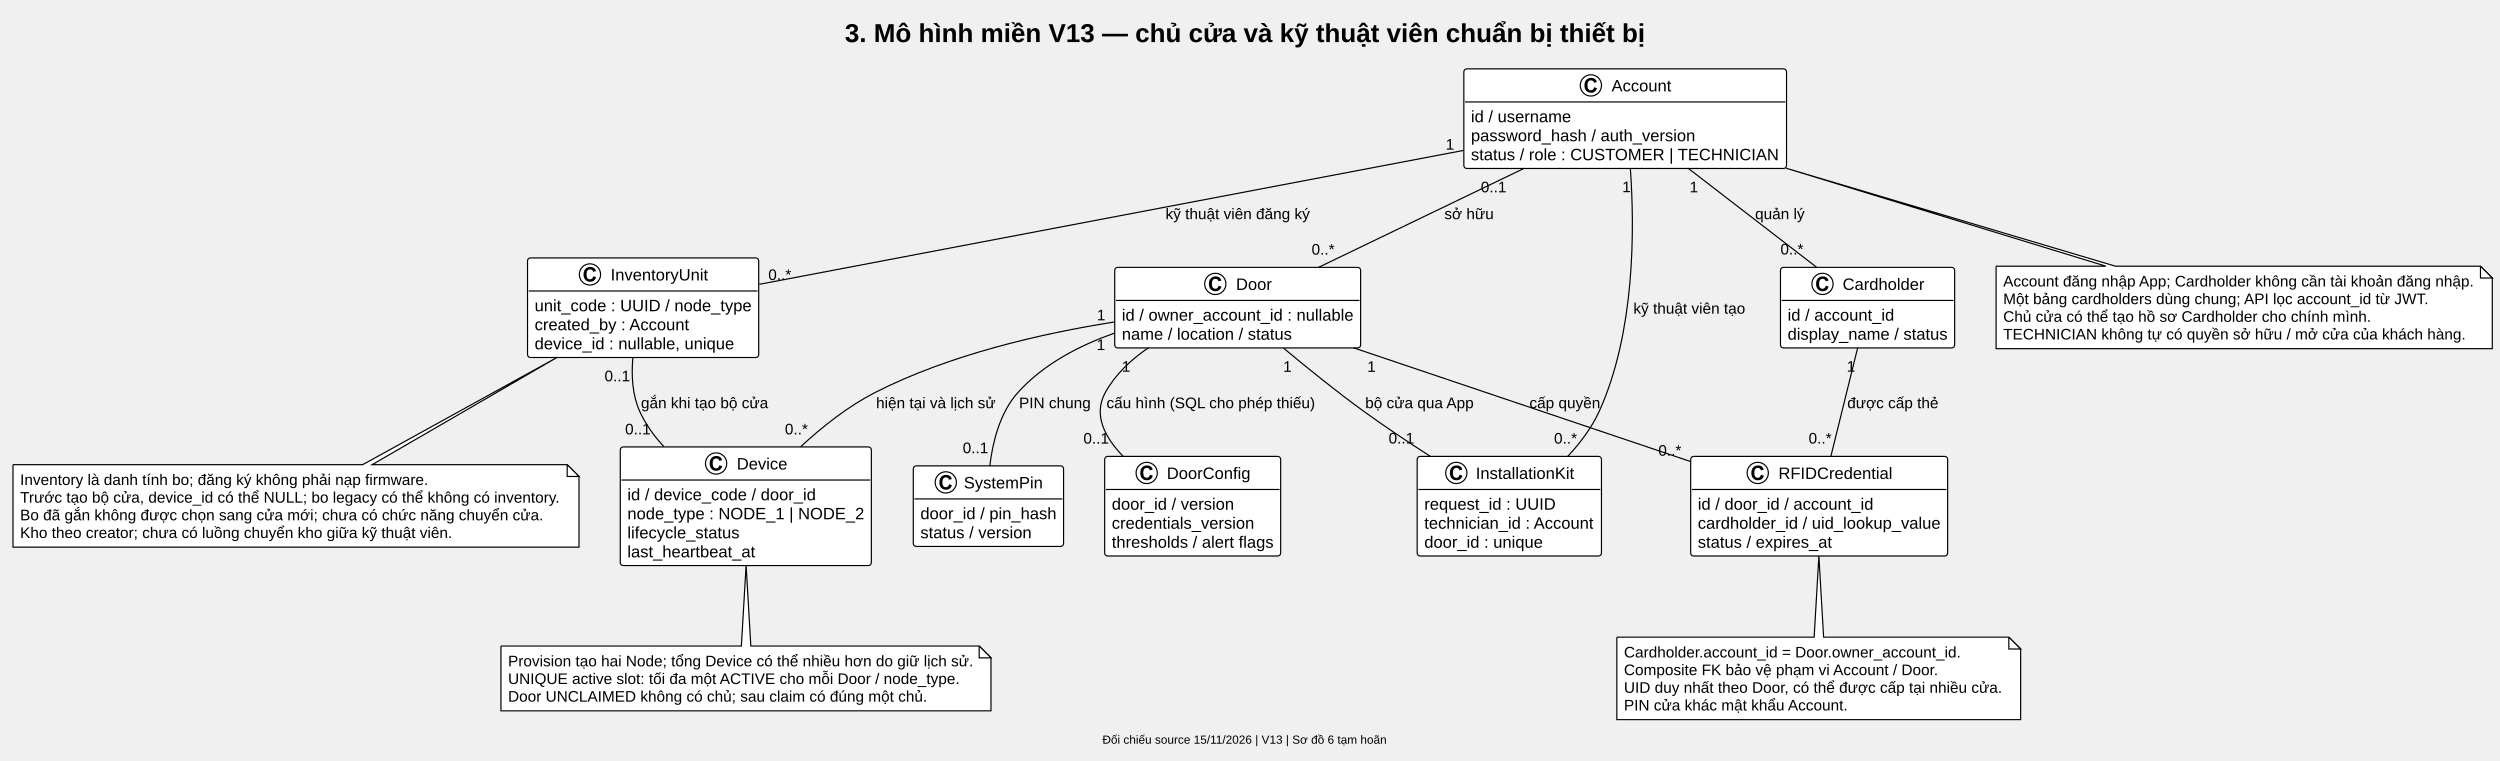
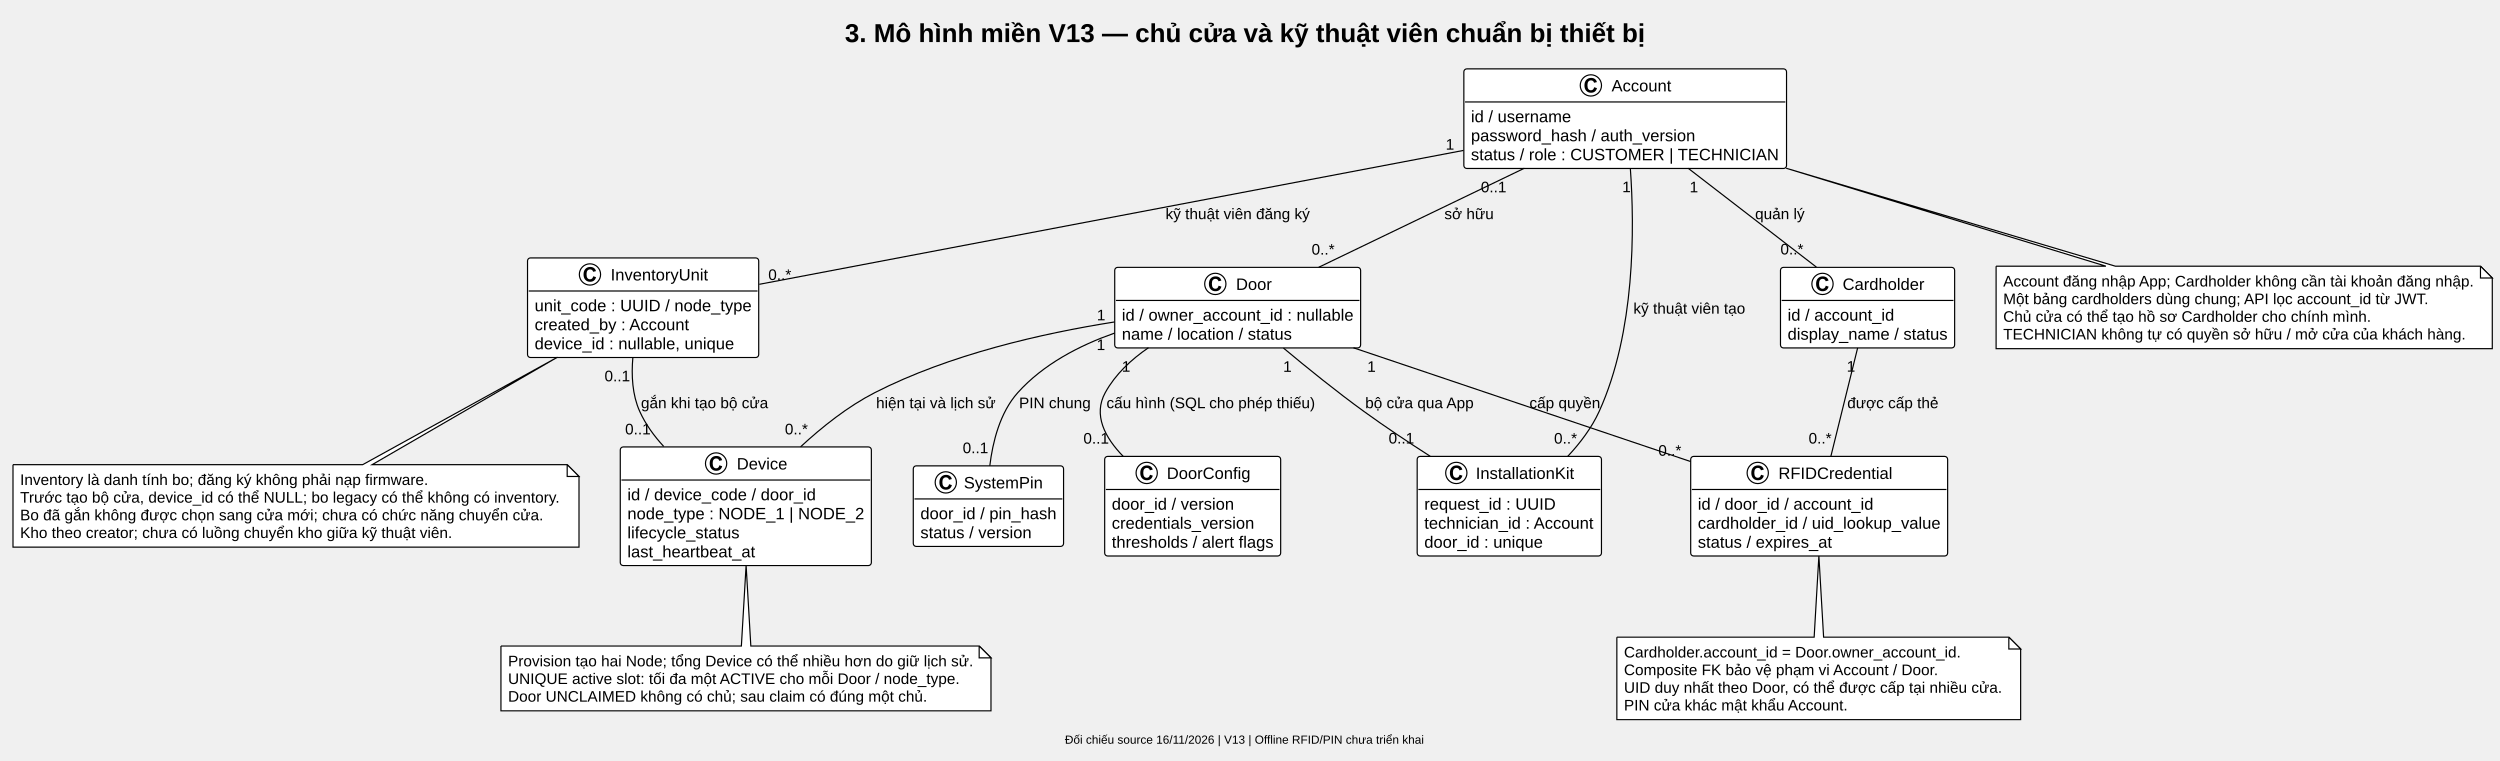
<svg xmlns="http://www.w3.org/2000/svg" contentStyleType="text/css" data-diagram-type="CLASS" height="644px" preserveAspectRatio="none" style="width:2116px;height:644px;background:#FFFFFF;" version="1.1" viewBox="0 0 2116 644" width="2116px" zoomAndPan="magnify">
  <defs />
  <g>
    <text fill="#000000" font-family="Arial" font-size="22" font-weight="bold" lengthAdjust="spacing" textLength="677.284" x="715.092" y="35.636">3. Mô hình miền V13 — chủ cửa và kỹ thuật viên chuẩn bị thiết bị</text>
    <g class="entity" data-entity="Account" data-source-line="8" data-uid="ent0002" id="entity_Account">
      <rect fill="#FFFFFF" height="84.296" rx="2.5" ry="2.5" style="stroke:#000000;stroke-width:1;" width="273.119" x="1239" y="58.298" />
      <ellipse cx="1346.517" cy="72.298" fill="#FFFFFF" rx="9" ry="9" style="stroke:#000000;stroke-width:1;" />
      <path d="M1349.282,73.829 L1351.673,74.579 Q1351.126,76.564 1349.845,77.532 Q1348.579,78.501 1346.61,78.501 Q1344.188,78.501 1342.626,76.845 Q1341.079,75.189 1341.079,72.314 Q1341.079,69.282 1342.642,67.61 Q1344.204,65.923 1346.767,65.923 Q1349.001,65.923 1350.392,67.235 Q1351.22,68.017 1351.642,69.485 L1349.204,70.064 Q1348.985,69.11 1348.298,68.564 Q1347.626,68.017 1346.642,68.017 Q1345.282,68.017 1344.438,69.001 Q1343.61,69.97 1343.61,72.142 Q1343.61,74.439 1344.438,75.423 Q1345.267,76.407 1346.595,76.407 Q1347.579,76.407 1348.282,75.782 Q1348.985,75.157 1349.282,73.829 Z " fill="#000000" />
      <text fill="#000000" font-family="Arial" font-size="14" lengthAdjust="spacing" textLength="50.586" x="1364.017" y="77.38">Account</text>
      <line style="stroke:#000000;stroke-width:1;" x1="1240" x2="1511.119" y1="86.298" y2="86.298" />
      <text fill="#000000" font-family="Arial" font-size="14" lengthAdjust="spacing" textLength="84.82" x="1245" y="103.43">id / username</text>
      <text fill="#000000" font-family="Arial" font-size="14" lengthAdjust="spacing" textLength="189.895" x="1245" y="119.528">password_hash / auth_version</text>
      <text fill="#000000" font-family="Arial" font-size="14" lengthAdjust="spacing" textLength="261.119" x="1245" y="135.627">status / role : CUSTOMER | TECHNICIAN</text>
    </g>
    <g class="entity" data-entity="Door" data-source-line="13" data-uid="ent0003" id="entity_Door">
      <rect fill="#FFFFFF" height="68.197" rx="2.5" ry="2.5" style="stroke:#000000;stroke-width:1;" width="208.13" x="943.5" y="226.298" />
      <ellipse cx="1028.643" cy="240.298" fill="#FFFFFF" rx="9" ry="9" style="stroke:#000000;stroke-width:1;" />
      <path d="M1031.408,241.829 L1033.799,242.579 Q1033.252,244.564 1031.971,245.532 Q1030.705,246.501 1028.736,246.501 Q1026.314,246.501 1024.752,244.845 Q1023.205,243.189 1023.205,240.314 Q1023.205,237.282 1024.768,235.61 Q1026.33,233.923 1028.893,233.923 Q1031.127,233.923 1032.518,235.235 Q1033.346,236.017 1033.768,237.485 L1031.33,238.064 Q1031.111,237.11 1030.424,236.564 Q1029.752,236.017 1028.768,236.017 Q1027.408,236.017 1026.564,237.001 Q1025.736,237.97 1025.736,240.142 Q1025.736,242.439 1026.564,243.423 Q1027.393,244.407 1028.721,244.407 Q1029.705,244.407 1030.408,243.782 Q1031.111,243.157 1031.408,241.829 Z " fill="#000000" />
      <text fill="#000000" font-family="Arial" font-size="14" lengthAdjust="spacing" textLength="30.345" x="1046.143" y="245.38">Door</text>
      <line style="stroke:#000000;stroke-width:1;" x1="944.5" x2="1150.63" y1="254.298" y2="254.298" />
      <text fill="#000000" font-family="Arial" font-size="14" lengthAdjust="spacing" textLength="196.13" x="949.5" y="271.43">id / owner_account_id : nullable</text>
      <text fill="#000000" font-family="Arial" font-size="14" lengthAdjust="spacing" textLength="143.965" x="949.5" y="287.528">name / location / status</text>
    </g>
    <g class="entity" data-entity="Device" data-source-line="17" data-uid="ent0004" id="entity_Device">
      <rect fill="#FFFFFF" height="100.394" rx="2.5" ry="2.5" style="stroke:#000000;stroke-width:1;" width="212.519" x="525" y="378.298" />
      <ellipse cx="606.113" cy="392.298" fill="#FFFFFF" rx="9" ry="9" style="stroke:#000000;stroke-width:1;" />
      <path d="M608.878,393.829 L611.269,394.579 Q610.722,396.563 609.441,397.532 Q608.175,398.501 606.207,398.501 Q603.785,398.501 602.222,396.845 Q600.675,395.188 600.675,392.313 Q600.675,389.282 602.238,387.61 Q603.8,385.923 606.363,385.923 Q608.597,385.923 609.988,387.235 Q610.816,388.017 611.238,389.485 L608.8,390.063 Q608.582,389.11 607.894,388.563 Q607.222,388.017 606.238,388.017 Q604.878,388.017 604.035,389.001 Q603.207,389.97 603.207,392.142 Q603.207,394.438 604.035,395.423 Q604.863,396.407 606.191,396.407 Q607.175,396.407 607.878,395.782 Q608.582,395.157 608.878,393.829 Z " fill="#000000" />
      <text fill="#000000" font-family="Arial" font-size="14" lengthAdjust="spacing" textLength="42.793" x="623.613" y="397.38">Device</text>
      <line style="stroke:#000000;stroke-width:1;" x1="526" x2="736.519" y1="406.298" y2="406.298" />
      <text fill="#000000" font-family="Arial" font-size="14" lengthAdjust="spacing" textLength="159.551" x="531" y="423.43">id / device_code / door_id</text>
      <text fill="#000000" font-family="Arial" font-size="14" lengthAdjust="spacing" textLength="200.519" x="531" y="439.528">node_type : NODE_1 | NODE_2</text>
      <text fill="#000000" font-family="Arial" font-size="14" lengthAdjust="spacing" textLength="94.931" x="531" y="455.627">lifecycle_status</text>
      <text fill="#000000" font-family="Arial" font-size="14" lengthAdjust="spacing" textLength="108.192" x="531" y="471.726">last_heartbeat_at</text>
    </g>
    <g class="entity" data-entity="Cardholder" data-source-line="23" data-uid="ent0005" id="entity_Cardholder">
      <rect fill="#FFFFFF" height="68.197" rx="2.5" ry="2.5" style="stroke:#000000;stroke-width:1;" width="147.406" x="1507" y="226.298" />
      <ellipse cx="1542.565" cy="240.298" fill="#FFFFFF" rx="9" ry="9" style="stroke:#000000;stroke-width:1;" />
      <path d="M1545.331,241.829 L1547.721,242.579 Q1547.174,244.564 1545.893,245.532 Q1544.628,246.501 1542.659,246.501 Q1540.237,246.501 1538.674,244.845 Q1537.128,243.189 1537.128,240.314 Q1537.128,237.282 1538.69,235.61 Q1540.253,233.923 1542.815,233.923 Q1545.049,233.923 1546.44,235.235 Q1547.268,236.017 1547.69,237.485 L1545.253,238.064 Q1545.034,237.11 1544.346,236.564 Q1543.674,236.017 1542.69,236.017 Q1541.331,236.017 1540.487,237.001 Q1539.659,237.97 1539.659,240.142 Q1539.659,242.439 1540.487,243.423 Q1541.315,244.407 1542.643,244.407 Q1543.628,244.407 1544.331,243.782 Q1545.034,243.157 1545.331,241.829 Z " fill="#000000" />
      <text fill="#000000" font-family="Arial" font-size="14" lengthAdjust="spacing" textLength="69.262" x="1559.58" y="245.38">Cardholder</text>
      <line style="stroke:#000000;stroke-width:1;" x1="1508" x2="1653.406" y1="254.298" y2="254.298" />
      <text fill="#000000" font-family="Arial" font-size="14" lengthAdjust="spacing" textLength="90.282" x="1513" y="271.43">id / account_id</text>
      <text fill="#000000" font-family="Arial" font-size="14" lengthAdjust="spacing" textLength="135.406" x="1513" y="287.528">display_name / status</text>
    </g>
    <g class="entity" data-entity="RFIDCredential" data-source-line="27" data-uid="ent0006" id="entity_RFIDCredential">
      <rect fill="#FFFFFF" height="84.296" rx="2.5" ry="2.5" style="stroke:#000000;stroke-width:1;" width="217.481" x="1431" y="386.298" />
      <ellipse cx="1487.753" cy="400.298" fill="#FFFFFF" rx="9" ry="9" style="stroke:#000000;stroke-width:1;" />
      <path d="M1490.519,401.829 L1492.909,402.579 Q1492.362,404.563 1491.081,405.532 Q1489.815,406.501 1487.847,406.501 Q1485.425,406.501 1483.862,404.845 Q1482.315,403.188 1482.315,400.313 Q1482.315,397.282 1483.878,395.61 Q1485.44,393.923 1488.003,393.923 Q1490.237,393.923 1491.628,395.235 Q1492.456,396.017 1492.878,397.485 L1490.44,398.063 Q1490.222,397.11 1489.534,396.563 Q1488.862,396.017 1487.878,396.017 Q1486.519,396.017 1485.675,397.001 Q1484.847,397.97 1484.847,400.142 Q1484.847,402.438 1485.675,403.423 Q1486.503,404.407 1487.831,404.407 Q1488.815,404.407 1489.519,403.782 Q1490.222,403.157 1490.519,401.829 Z " fill="#000000" />
      <text fill="#000000" font-family="Arial" font-size="14" lengthAdjust="spacing" textLength="96.476" x="1505.253" y="405.38">RFIDCredential</text>
      <line style="stroke:#000000;stroke-width:1;" x1="1432" x2="1647.481" y1="414.298" y2="414.298" />
      <text fill="#000000" font-family="Arial" font-size="14" lengthAdjust="spacing" textLength="148.654" x="1437" y="431.43">id / door_id / account_id</text>
      <text fill="#000000" font-family="Arial" font-size="14" lengthAdjust="spacing" textLength="205.481" x="1437" y="447.528">cardholder_id / uid_lookup_value</text>
      <text fill="#000000" font-family="Arial" font-size="14" lengthAdjust="spacing" textLength="113.613" x="1437" y="463.627">status / expires_at</text>
    </g>
    <g class="entity" data-entity="DoorConfig" data-source-line="32" data-uid="ent0007" id="entity_DoorConfig">
      <rect fill="#FFFFFF" height="84.296" rx="2.5" ry="2.5" style="stroke:#000000;stroke-width:1;" width="148.958" x="935" y="386.298" />
      <ellipse cx="970.565" cy="400.298" fill="#FFFFFF" rx="9" ry="9" style="stroke:#000000;stroke-width:1;" />
      <path d="M973.331,401.829 L975.721,402.579 Q975.174,404.563 973.893,405.532 Q972.628,406.501 970.659,406.501 Q968.237,406.501 966.674,404.845 Q965.128,403.188 965.128,400.313 Q965.128,397.282 966.69,395.61 Q968.253,393.923 970.815,393.923 Q973.049,393.923 974.44,395.235 Q975.268,396.017 975.69,397.485 L973.253,398.063 Q973.034,397.11 972.346,396.563 Q971.674,396.017 970.69,396.017 Q969.331,396.017 968.487,397.001 Q967.659,397.97 967.659,400.142 Q967.659,402.438 968.487,403.423 Q969.315,404.407 970.643,404.407 Q971.628,404.407 972.331,403.782 Q973.034,403.157 973.331,401.829 Z " fill="#000000" />
      <text fill="#000000" font-family="Arial" font-size="14" lengthAdjust="spacing" textLength="70.814" x="987.58" y="405.38">DoorConfig</text>
      <line style="stroke:#000000;stroke-width:1;" x1="936" x2="1082.958" y1="414.298" y2="414.298" />
      <text fill="#000000" font-family="Arial" font-size="14" lengthAdjust="spacing" textLength="103.503" x="941" y="431.43">door_id / version</text>
      <text fill="#000000" font-family="Arial" font-size="14" lengthAdjust="spacing" textLength="120.62" x="941" y="447.528">credentials_version</text>
      <text fill="#000000" font-family="Arial" font-size="14" lengthAdjust="spacing" textLength="136.958" x="941" y="463.627">thresholds / alert flags</text>
    </g>
    <g class="entity" data-entity="SystemPin" data-source-line="37" data-uid="ent0008" id="entity_SystemPin">
      <rect fill="#FFFFFF" height="68.197" rx="2.5" ry="2.5" style="stroke:#000000;stroke-width:1;" width="127.199" x="773" y="394.298" />
      <ellipse cx="800.53" cy="408.298" fill="#FFFFFF" rx="9" ry="9" style="stroke:#000000;stroke-width:1;" />
      <path d="M803.296,409.829 L805.686,410.579 Q805.139,412.563 803.858,413.532 Q802.593,414.501 800.624,414.501 Q798.202,414.501 796.639,412.845 Q795.093,411.188 795.093,408.313 Q795.093,405.282 796.655,403.61 Q798.218,401.923 800.78,401.923 Q803.014,401.923 804.405,403.235 Q805.233,404.017 805.655,405.485 L803.218,406.063 Q802.999,405.11 802.311,404.563 Q801.639,404.017 800.655,404.017 Q799.296,404.017 798.452,405.001 Q797.624,405.97 797.624,408.142 Q797.624,410.438 798.452,411.423 Q799.28,412.407 800.608,412.407 Q801.593,412.407 802.296,411.782 Q802.999,411.157 803.296,409.829 Z " fill="#000000" />
      <text fill="#000000" font-family="Arial" font-size="14" lengthAdjust="spacing" textLength="66.91" x="815.759" y="413.38">SystemPin</text>
      <line style="stroke:#000000;stroke-width:1;" x1="774" x2="899.199" y1="422.298" y2="422.298" />
      <text fill="#000000" font-family="Arial" font-size="14" lengthAdjust="spacing" textLength="115.199" x="779" y="439.43">door_id / pin_hash</text>
      <text fill="#000000" font-family="Arial" font-size="14" lengthAdjust="spacing" textLength="94.151" x="779" y="455.528">status / version</text>
    </g>
    <g class="entity" data-entity="InventoryUnit" data-source-line="41" data-uid="ent0009" id="entity_InventoryUnit">
      <rect fill="#FFFFFF" height="84.296" rx="2.5" ry="2.5" style="stroke:#000000;stroke-width:1;" width="195.668" x="446.5" y="218.298" />
      <ellipse cx="499.343" cy="232.298" fill="#FFFFFF" rx="9" ry="9" style="stroke:#000000;stroke-width:1;" />
      <path d="M502.108,233.829 L504.499,234.579 Q503.952,236.564 502.671,237.532 Q501.405,238.501 499.437,238.501 Q497.015,238.501 495.452,236.845 Q493.905,235.189 493.905,232.314 Q493.905,229.282 495.468,227.61 Q497.03,225.923 499.593,225.923 Q501.827,225.923 503.218,227.235 Q504.046,228.017 504.468,229.485 L502.03,230.064 Q501.812,229.11 501.124,228.564 Q500.452,228.017 499.468,228.017 Q498.108,228.017 497.265,229.001 Q496.437,229.97 496.437,232.142 Q496.437,234.439 497.265,235.423 Q498.093,236.407 499.421,236.407 Q500.405,236.407 501.108,235.782 Q501.812,235.157 502.108,233.829 Z " fill="#000000" />
      <text fill="#000000" font-family="Arial" font-size="14" lengthAdjust="spacing" textLength="82.482" x="516.843" y="237.38">InventoryUnit</text>
      <line style="stroke:#000000;stroke-width:1;" x1="447.5" x2="641.168" y1="246.298" y2="246.298" />
      <text fill="#000000" font-family="Arial" font-size="14" lengthAdjust="spacing" textLength="183.668" x="452.5" y="263.43">unit_code : UUID / node_type</text>
      <text fill="#000000" font-family="Arial" font-size="14" lengthAdjust="spacing" textLength="131.523" x="452.5" y="279.528">created_by : Account</text>
      <text fill="#000000" font-family="Arial" font-size="14" lengthAdjust="spacing" textLength="168.902" x="452.5" y="295.627">device_id : nullable, unique</text>
    </g>
    <g class="entity" data-entity="InstallationKit" data-source-line="46" data-uid="ent0010" id="entity_InstallationKit">
      <rect fill="#FFFFFF" height="84.296" rx="2.5" ry="2.5" style="stroke:#000000;stroke-width:1;" width="155.978" x="1199.5" y="386.298" />
      <ellipse cx="1232.62" cy="400.298" fill="#FFFFFF" rx="9" ry="9" style="stroke:#000000;stroke-width:1;" />
      <path d="M1235.385,401.829 L1237.776,402.579 Q1237.229,404.563 1235.948,405.532 Q1234.682,406.501 1232.713,406.501 Q1230.291,406.501 1228.729,404.845 Q1227.182,403.188 1227.182,400.313 Q1227.182,397.282 1228.745,395.61 Q1230.307,393.923 1232.87,393.923 Q1235.104,393.923 1236.495,395.235 Q1237.323,396.017 1237.745,397.485 L1235.307,398.063 Q1235.088,397.11 1234.401,396.563 Q1233.729,396.017 1232.745,396.017 Q1231.385,396.017 1230.541,397.001 Q1229.713,397.97 1229.713,400.142 Q1229.713,402.438 1230.541,403.423 Q1231.37,404.407 1232.698,404.407 Q1233.682,404.407 1234.385,403.782 Q1235.088,403.157 1235.385,401.829 Z " fill="#000000" />
      <text fill="#000000" font-family="Arial" font-size="14" lengthAdjust="spacing" textLength="83.269" x="1249.091" y="405.38">InstallationKit</text>
      <line style="stroke:#000000;stroke-width:1;" x1="1200.5" x2="1354.478" y1="414.298" y2="414.298" />
      <text fill="#000000" font-family="Arial" font-size="14" lengthAdjust="spacing" textLength="111.269" x="1205.5" y="431.43">request_id : UUID</text>
      <text fill="#000000" font-family="Arial" font-size="14" lengthAdjust="spacing" textLength="143.978" x="1205.5" y="447.528">technician_id : Account</text>
      <text fill="#000000" font-family="Arial" font-size="14" lengthAdjust="spacing" textLength="100.413" x="1205.5" y="463.627">door_id : unique</text>
    </g>
    <g class="entity" data-entity="GMN22" data-source-line="63" data-uid="ent0023" id="entity_GMN22">
      <path d="M1689.5,225.298 L1689.5,295.093 A0,0 0 0 0 1689.5,295.093 L2109.469,295.093 A0,0 0 0 0 2109.469,295.093 L2109.469,235.298 L2099.469,225.298 L1790.42,225.298 L1511.81,142.398 L1782.42,225.298 L1689.5,225.298 A0,0 0 0 0 1689.5,225.298" fill="#FFFFFF" style="stroke:#000000;stroke-width:1;" />
      <path d="M2099.469,225.298 L2099.469,235.298 L2109.469,235.298 L2099.469,225.298" fill="#FFFFFF" style="stroke:#000000;stroke-width:1;" />
      <text fill="#000000" font-family="Arial" font-size="13" lengthAdjust="spacing" textLength="398.969" x="1695.5" y="242.492">Account đăng nhập App; Cardholder không cần tài khoản đăng nhập.</text>
      <text fill="#000000" font-family="Arial" font-size="13" lengthAdjust="spacing" textLength="362.064" x="1695.5" y="257.44">Một bảng cardholders dùng chung; API lọc account_id từ JWT.</text>
      <text fill="#000000" font-family="Arial" font-size="13" lengthAdjust="spacing" textLength="311.346" x="1695.5" y="272.389">Chủ cửa có thể tạo hồ sơ Cardholder cho chính mình.</text>
      <text fill="#000000" font-family="Arial" font-size="13" lengthAdjust="spacing" textLength="391.441" x="1695.5" y="287.338">TECHNICIAN không tự có quyền sở hữu / mở cửa của khách hàng.</text>
    </g>
    <g class="entity" data-entity="GMN25" data-source-line="69" data-uid="ent0026" id="entity_GMN25">
      <path d="M1368.5,539.298 L1368.5,609.093 A0,0 0 0 0 1368.5,609.093 L1710.273,609.093 A0,0 0 0 0 1710.273,609.093 L1710.273,549.298 L1700.273,539.298 L1543.5,539.298 L1539.5,470.558 L1535.5,539.298 L1368.5,539.298 A0,0 0 0 0 1368.5,539.298" fill="#FFFFFF" style="stroke:#000000;stroke-width:1;" />
      <path d="M1700.273,539.298 L1700.273,549.298 L1710.273,549.298 L1700.273,539.298" fill="#FFFFFF" style="stroke:#000000;stroke-width:1;" />
      <text fill="#000000" font-family="Arial" font-size="13" lengthAdjust="spacing" textLength="286.54" x="1374.5" y="556.492">Cardholder.account_id = Door.owner_account_id.</text>
      <text fill="#000000" font-family="Arial" font-size="13" lengthAdjust="spacing" textLength="267.344" x="1374.5" y="571.44">Composite FK bảo vệ phạm vi Account / Door.</text>
      <text fill="#000000" font-family="Arial" font-size="13" lengthAdjust="spacing" textLength="320.772" x="1374.5" y="586.389">UID duy nhất theo Door, có thể được cấp tại nhiều cửa.</text>
      <text fill="#000000" font-family="Arial" font-size="13" lengthAdjust="spacing" textLength="190.068" x="1374.5" y="601.338">PIN cửa khác mật khẩu Account.</text>
    </g>
    <g class="entity" data-entity="GMN28" data-source-line="75" data-uid="ent0029" id="entity_GMN28">
      <path d="M424,546.798 L424,601.644 A0,0 0 0 0 424,601.644 L838.764,601.644 A0,0 0 0 0 838.764,601.644 L838.764,556.798 L828.764,546.798 L635.5,546.798 L631.5,478.448 L627.5,546.798 L424,546.798 A0,0 0 0 0 424,546.798" fill="#FFFFFF" style="stroke:#000000;stroke-width:1;" />
      <path d="M828.764,546.798 L828.764,556.798 L838.764,556.798 L828.764,546.798" fill="#FFFFFF" style="stroke:#000000;stroke-width:1;" />
      <text fill="#000000" font-family="Arial" font-size="13" lengthAdjust="spacing" textLength="393.764" x="430" y="563.992">Provision tạo hai Node; tổng Device có thể nhiều hơn do giữ lịch sử.</text>
      <text fill="#000000" font-family="Arial" font-size="13" lengthAdjust="spacing" textLength="382.935" x="430" y="578.94">UNIQUE active slot: tối đa một ACTIVE cho mỗi Door / node_type.</text>
      <text fill="#000000" font-family="Arial" font-size="13" lengthAdjust="spacing" textLength="354.771" x="430" y="593.889">Door UNCLAIMED không có chủ; sau claim có đúng một chủ.</text>
    </g>
    <g class="entity" data-entity="GMN31" data-source-line="80" data-uid="ent0032" id="entity_GMN31">
      <path d="M11,393.298 L11,463.093 A0,0 0 0 0 11,463.093 L490.066,463.093 A0,0 0 0 0 490.066,463.093 L490.066,403.298 L480.066,393.298 L314.95,393.298 L471.83,302.328 L306.95,393.298 L11,393.298 A0,0 0 0 0 11,393.298" fill="#FFFFFF" style="stroke:#000000;stroke-width:1;" />
      <path d="M480.066,393.298 L480.066,403.298 L490.066,403.298 L480.066,393.298" fill="#FFFFFF" style="stroke:#000000;stroke-width:1;" />
      <text fill="#000000" font-family="Arial" font-size="13" lengthAdjust="spacing" textLength="345.44" x="17" y="410.492">Inventory là danh tính bo; đăng ký không phải nạp firmware.</text>
      <text fill="#000000" font-family="Arial" font-size="13" lengthAdjust="spacing" textLength="458.066" x="17" y="425.44">Trước tạo bộ cửa, device_id có thể NULL; bo legacy có thể không có inventory.</text>
      <text fill="#000000" font-family="Arial" font-size="13" lengthAdjust="spacing" textLength="442.87" x="17" y="440.389">Bo đã gắn không được chọn sang cửa mới; chưa có chức năng chuyển cửa.</text>
      <text fill="#000000" font-family="Arial" font-size="13" lengthAdjust="spacing" textLength="365.739" x="17" y="455.338">Kho theo creator; chưa có luồng chuyển kho giữa kỹ thuật viên.</text>
    </g>
    <g class="link" data-entity-1="Account" data-entity-2="InventoryUnit" data-source-line="51" data-uid="lnk11" id="link_Account_InventoryUnit">
      <path codeLine="51" d="M1238.74,127.298 C1070.92,159.208 790.51,212.528 642.65,240.638" fill="none" id="Account-InventoryUnit" style="stroke:#000000;stroke-width:1;" />
      <text fill="#000000" font-family="Arial" font-size="13" lengthAdjust="spacing" textLength="122.129" x="986.5" y="185.492">kỹ thuật viên đăng ký</text>
      <text fill="#000000" font-family="Arial" font-size="13" lengthAdjust="spacing" textLength="7.23" x="1223.634" y="126.667">1</text>
      <text fill="#000000" font-family="Arial" font-size="13" lengthAdjust="spacing" textLength="19.513" x="650.249" y="236.98">0..*</text>
    </g>
    <g class="link" data-entity-1="InventoryUnit" data-entity-2="Device" data-source-line="52" data-uid="lnk12" id="link_InventoryUnit_Device">
      <path codeLine="52" d="M535.65,302.628 C534.33,317.588 535.14,334.258 541.5,348.298 C546.39,359.098 553.56,368.998 561.76,377.878" fill="none" id="InventoryUnit-Device" style="stroke:#000000;stroke-width:1;" />
      <text fill="#000000" font-family="Arial" font-size="13" lengthAdjust="spacing" textLength="107.72" x="542.5" y="345.492">gắn khi tạo bộ cửa</text>
      <text fill="#000000" font-family="Arial" font-size="13" lengthAdjust="spacing" textLength="21.684" x="511.647" y="322.736">0..1</text>
      <text fill="#000000" font-family="Arial" font-size="13" lengthAdjust="spacing" textLength="21.684" x="529.06" y="367.679">0..1</text>
    </g>
    <g class="link" data-entity-1="Account" data-entity-2="InstallationKit" data-source-line="53" data-uid="lnk13" id="link_Account_InstallationKit">
      <path codeLine="53" d="M1379.9,142.308 C1383.58,193.088 1384.11,281.108 1353.5,348.298 C1347.19,362.158 1337.4,375.068 1326.92,386.268" fill="none" id="Account-InstallationKit" style="stroke:#000000;stroke-width:1;" />
      <text fill="#000000" font-family="Arial" font-size="13" lengthAdjust="spacing" textLength="94.669" x="1382.5" y="265.492">kỹ thuật viên tạo</text>
      <text fill="#000000" font-family="Arial" font-size="13" lengthAdjust="spacing" textLength="7.23" x="1373.058" y="162.673">1</text>
      <text fill="#000000" font-family="Arial" font-size="13" lengthAdjust="spacing" textLength="19.513" x="1315.33" y="375.482">0..*</text>
    </g>
    <g class="link" data-entity-1="Door" data-entity-2="InstallationKit" data-source-line="54" data-uid="lnk14" id="link_Door_InstallationKit">
      <path codeLine="54" d="M1086.31,294.598 C1106.27,311.278 1131.23,331.448 1154.5,348.298 C1172.28,361.178 1192.09,374.368 1210.52,386.198" fill="none" id="Door-InstallationKit" style="stroke:#000000;stroke-width:1;" />
      <text fill="#000000" font-family="Arial" font-size="13" lengthAdjust="spacing" textLength="92.549" x="1155.5" y="345.492">bộ cửa qua App</text>
      <text fill="#000000" font-family="Arial" font-size="13" lengthAdjust="spacing" textLength="7.23" x="1086.051" y="314.736">1</text>
      <text fill="#000000" font-family="Arial" font-size="13" lengthAdjust="spacing" textLength="21.684" x="1175.3" y="375.399">0..1</text>
    </g>
    <g class="link" data-entity-1="Account" data-entity-2="Door" data-source-line="55" data-uid="lnk15" id="link_Account_Door">
      <path codeLine="55" d="M1290.18,142.398 C1235.99,168.498 1166.77,201.848 1116.14,226.228" fill="none" id="Account-Door" style="stroke:#000000;stroke-width:1;" />
      <text fill="#000000" font-family="Arial" font-size="13" lengthAdjust="spacing" textLength="41.799" x="1222.5" y="185.492">sở hữu</text>
      <text fill="#000000" font-family="Arial" font-size="13" lengthAdjust="spacing" textLength="21.684" x="1253.357" y="162.778">0..1</text>
      <text fill="#000000" font-family="Arial" font-size="13" lengthAdjust="spacing" textLength="19.513" x="1110.119" y="215.52">0..*</text>
    </g>
    <g class="link" data-entity-1="Account" data-entity-2="Cardholder" data-source-line="56" data-uid="lnk16" id="link_Account_Cardholder">
      <path codeLine="56" d="M1428.83,142.398 C1462.64,168.458 1505.8,201.728 1537.43,226.108" fill="none" id="Account-Cardholder" style="stroke:#000000;stroke-width:1;" />
      <text fill="#000000" font-family="Arial" font-size="13" lengthAdjust="spacing" textLength="41.92" x="1485.5" y="185.492">quản lý</text>
      <text fill="#000000" font-family="Arial" font-size="13" lengthAdjust="spacing" textLength="7.23" x="1430.092" y="162.778">1</text>
      <text fill="#000000" font-family="Arial" font-size="13" lengthAdjust="spacing" textLength="19.513" x="1506.942" y="215.374">0..*</text>
    </g>
    <g class="link" data-entity-1="Door" data-entity-2="Device" data-source-line="57" data-uid="lnk17" id="link_Door_Device">
      <path codeLine="57" d="M943.27,272.518 C881.72,282.228 803.72,300.018 740.5,332.298 C717.7,343.938 695.76,361.388 677.62,378.168" fill="none" id="Door-Device" style="stroke:#000000;stroke-width:1;" />
      <text fill="#000000" font-family="Arial" font-size="13" lengthAdjust="spacing" textLength="101.194" x="741.5" y="345.492">hiện tại và lịch sử</text>
      <text fill="#000000" font-family="Arial" font-size="13" lengthAdjust="spacing" textLength="7.23" x="928.362" y="271.123">1</text>
      <text fill="#000000" font-family="Arial" font-size="13" lengthAdjust="spacing" textLength="19.513" x="664.304" y="367.656">0..*</text>
    </g>
    <g class="link" data-entity-1="Door" data-entity-2="RFIDCredential" data-source-line="58" data-uid="lnk18" id="link_Door_RFIDCredential">
      <path codeLine="58" d="M1145.59,294.388 C1228,322.198 1345.65,361.898 1430.9,390.658" fill="none" id="Door-RFIDCredential" style="stroke:#000000;stroke-width:1;" />
      <text fill="#000000" font-family="Arial" font-size="13" lengthAdjust="spacing" textLength="59.992" x="1294.5" y="345.492">cấp quyền</text>
      <text fill="#000000" font-family="Arial" font-size="13" lengthAdjust="spacing" textLength="7.23" x="1157.222" y="314.745">1</text>
      <text fill="#000000" font-family="Arial" font-size="13" lengthAdjust="spacing" textLength="19.513" x="1403.597" y="385.736">0..*</text>
    </g>
    <g class="link" data-entity-1="Cardholder" data-entity-2="RFIDCredential" data-source-line="59" data-uid="lnk19" id="link_Cardholder_RFIDCredential">
      <path codeLine="59" d="M1572.3,294.488 C1565.78,320.888 1556.63,357.958 1549.65,386.218" fill="none" id="Cardholder-RFIDCredential" style="stroke:#000000;stroke-width:1;" />
      <text fill="#000000" font-family="Arial" font-size="13" lengthAdjust="spacing" textLength="77.213" x="1563.5" y="345.492">được cấp thẻ</text>
      <text fill="#000000" font-family="Arial" font-size="13" lengthAdjust="spacing" textLength="7.23" x="1563.053" y="314.605">1</text>
      <text fill="#000000" font-family="Arial" font-size="13" lengthAdjust="spacing" textLength="19.513" x="1530.773" y="375.423">0..*</text>
    </g>
    <g class="link" data-entity-1="Door" data-entity-2="DoorConfig" data-source-line="60" data-uid="lnk20" id="link_Door_DoorConfig">
      <path codeLine="60" d="M972.05,294.308 C957.41,304.318 943.99,316.868 935.5,332.298 C925.12,351.168 935.07,370.228 950.68,386.278" fill="none" id="Door-DoorConfig" style="stroke:#000000;stroke-width:1;" />
      <text fill="#000000" font-family="Arial" font-size="13" lengthAdjust="spacing" textLength="177.061" x="936.5" y="345.492">cấu hình (SQL cho phép thiếu)</text>
      <text fill="#000000" font-family="Arial" font-size="13" lengthAdjust="spacing" textLength="7.23" x="949.517" y="314.649">1</text>
      <text fill="#000000" font-family="Arial" font-size="13" lengthAdjust="spacing" textLength="21.684" x="916.966" y="375.494">0..1</text>
    </g>
    <g class="link" data-entity-1="Door" data-entity-2="SystemPin" data-source-line="61" data-uid="lnk21" id="link_Door_SystemPin">
      <path codeLine="61" d="M943.43,281.908 C913.4,292.468 882.98,308.378 861.5,332.298 C846.34,349.178 840.19,374.158 837.77,394.268" fill="none" id="Door-SystemPin" style="stroke:#000000;stroke-width:1;" />
      <text fill="#000000" font-family="Arial" font-size="13" lengthAdjust="spacing" textLength="60.703" x="862.5" y="345.492">PIN chung</text>
      <text fill="#000000" font-family="Arial" font-size="13" lengthAdjust="spacing" textLength="7.23" x="928.198" y="296.321">1</text>
      <text fill="#000000" font-family="Arial" font-size="13" lengthAdjust="spacing" textLength="21.684" x="814.804" y="383.569">0..1</text>
    </g>
-     <text fill="#000000" font-family="Arial" font-size="10" lengthAdjust="spacing" textLength="241.352" x="933.058" y="629.473">Đối chiếu source 15/11/2026 | V13 | Sơ đồ 6 tạm hoãn</text>
+     <text fill="#000000" font-family="Arial" font-size="10" lengthAdjust="spacing" textLength="304.819" x="901.325" y="629.473">Đối chiếu source 16/11/2026 | V13 | Offline RFID/PIN chưa triển khai</text>
  </g>
</svg>
